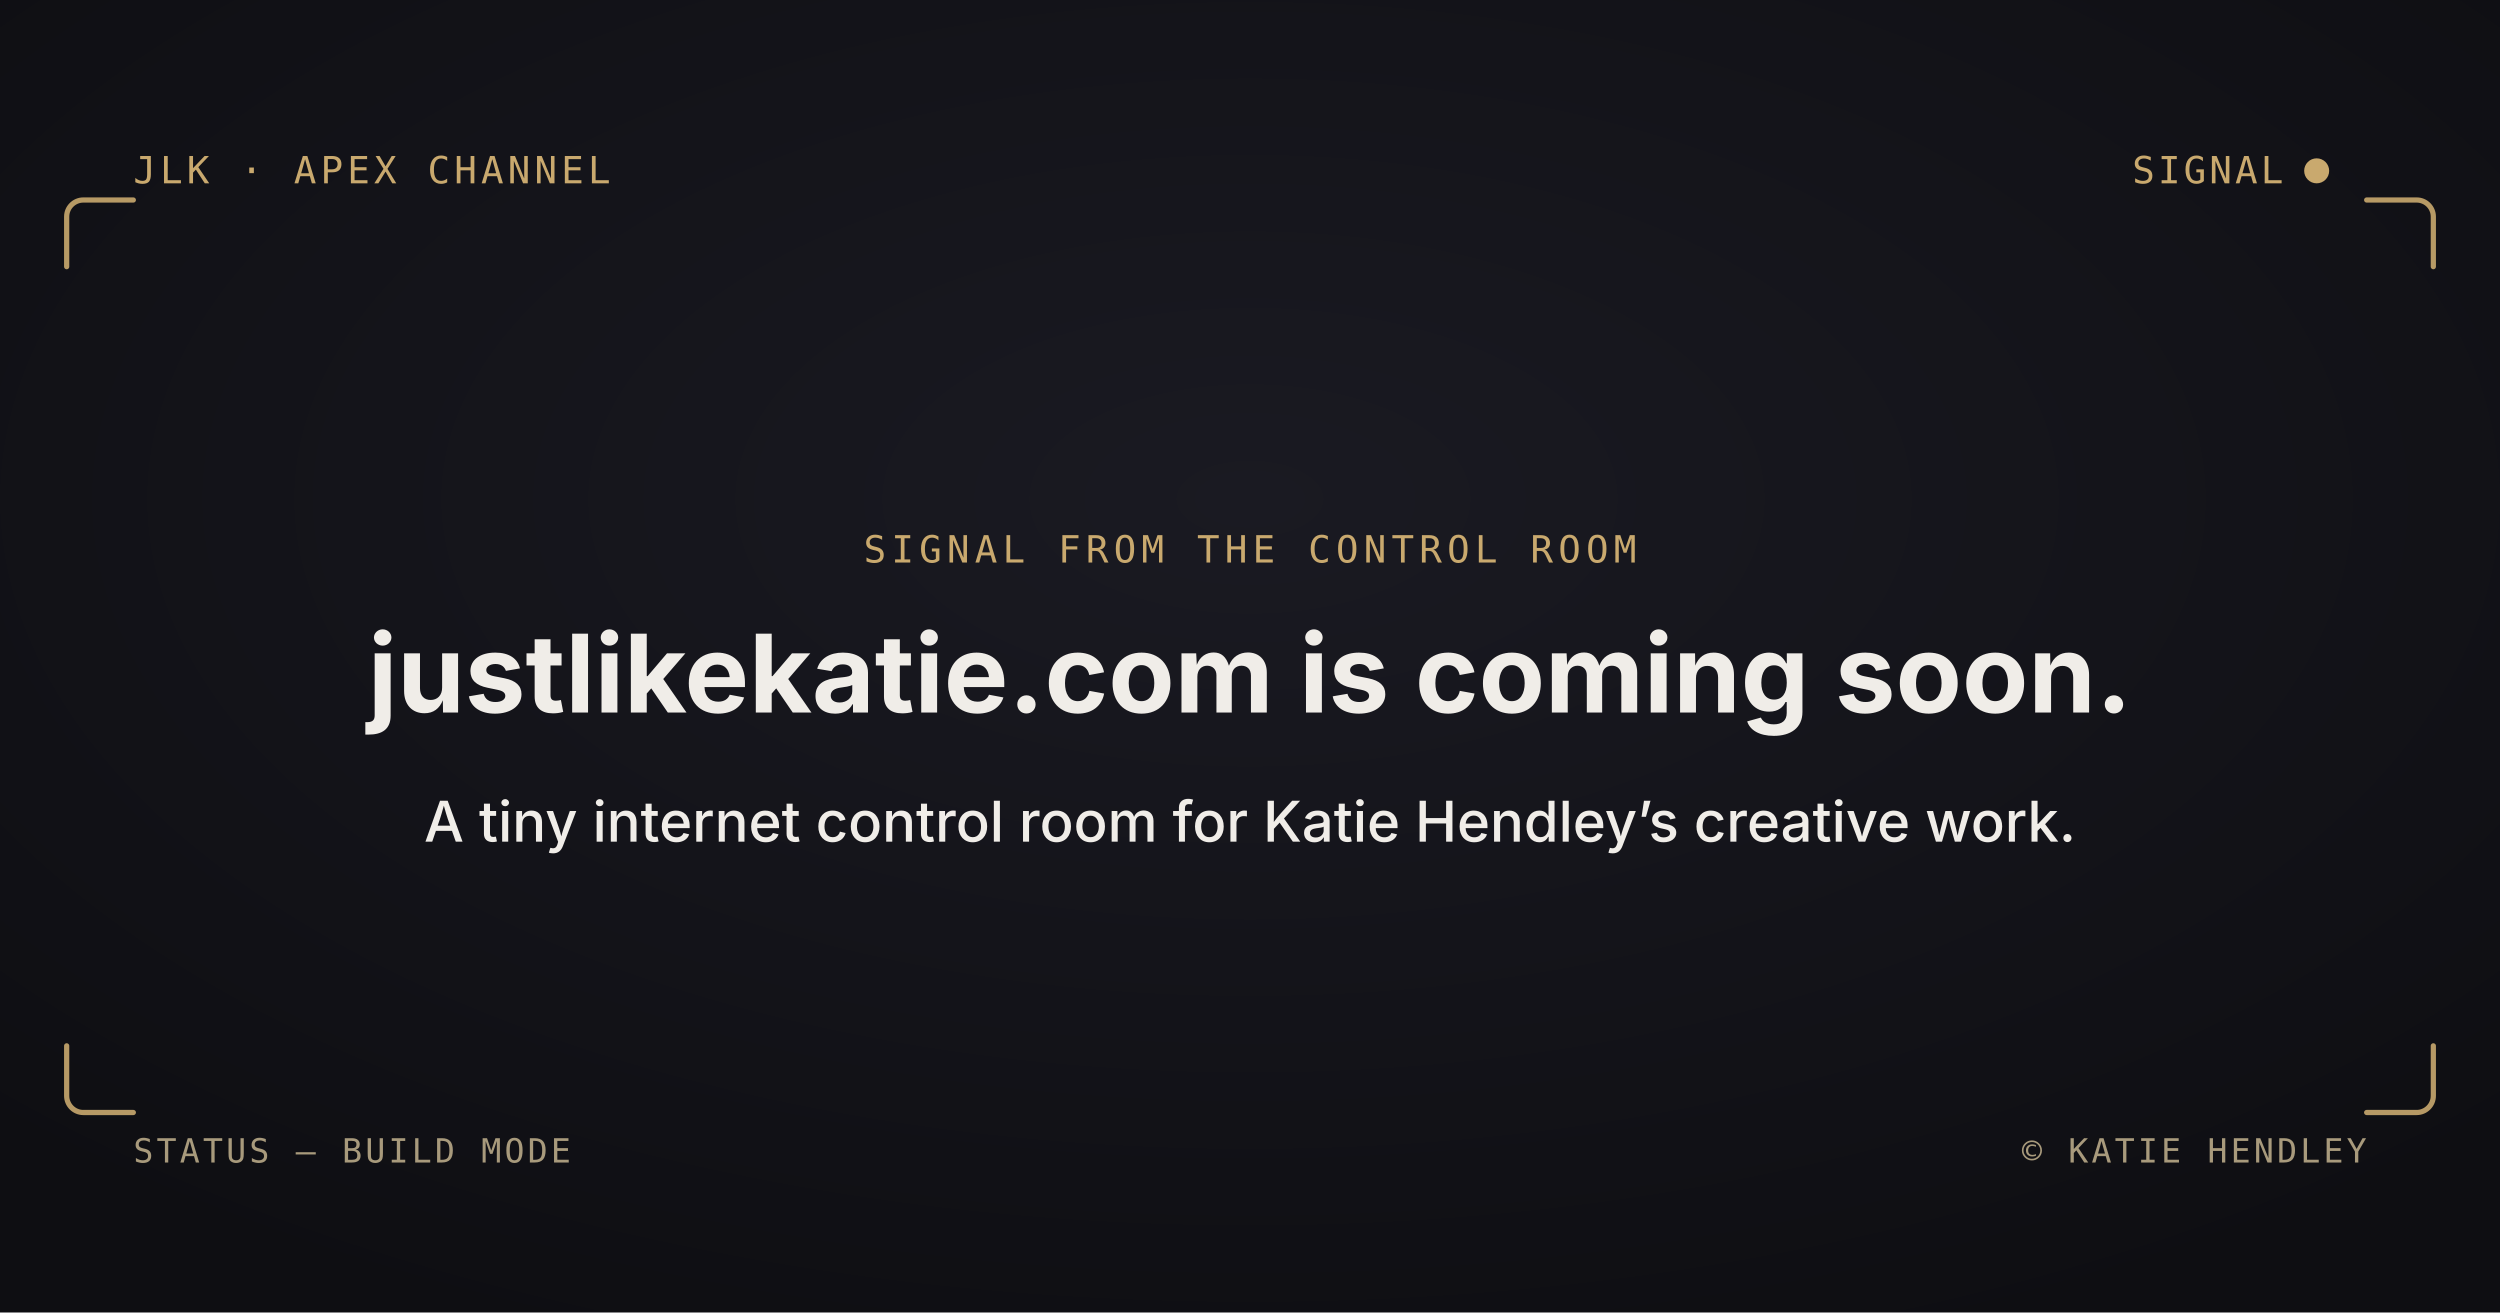
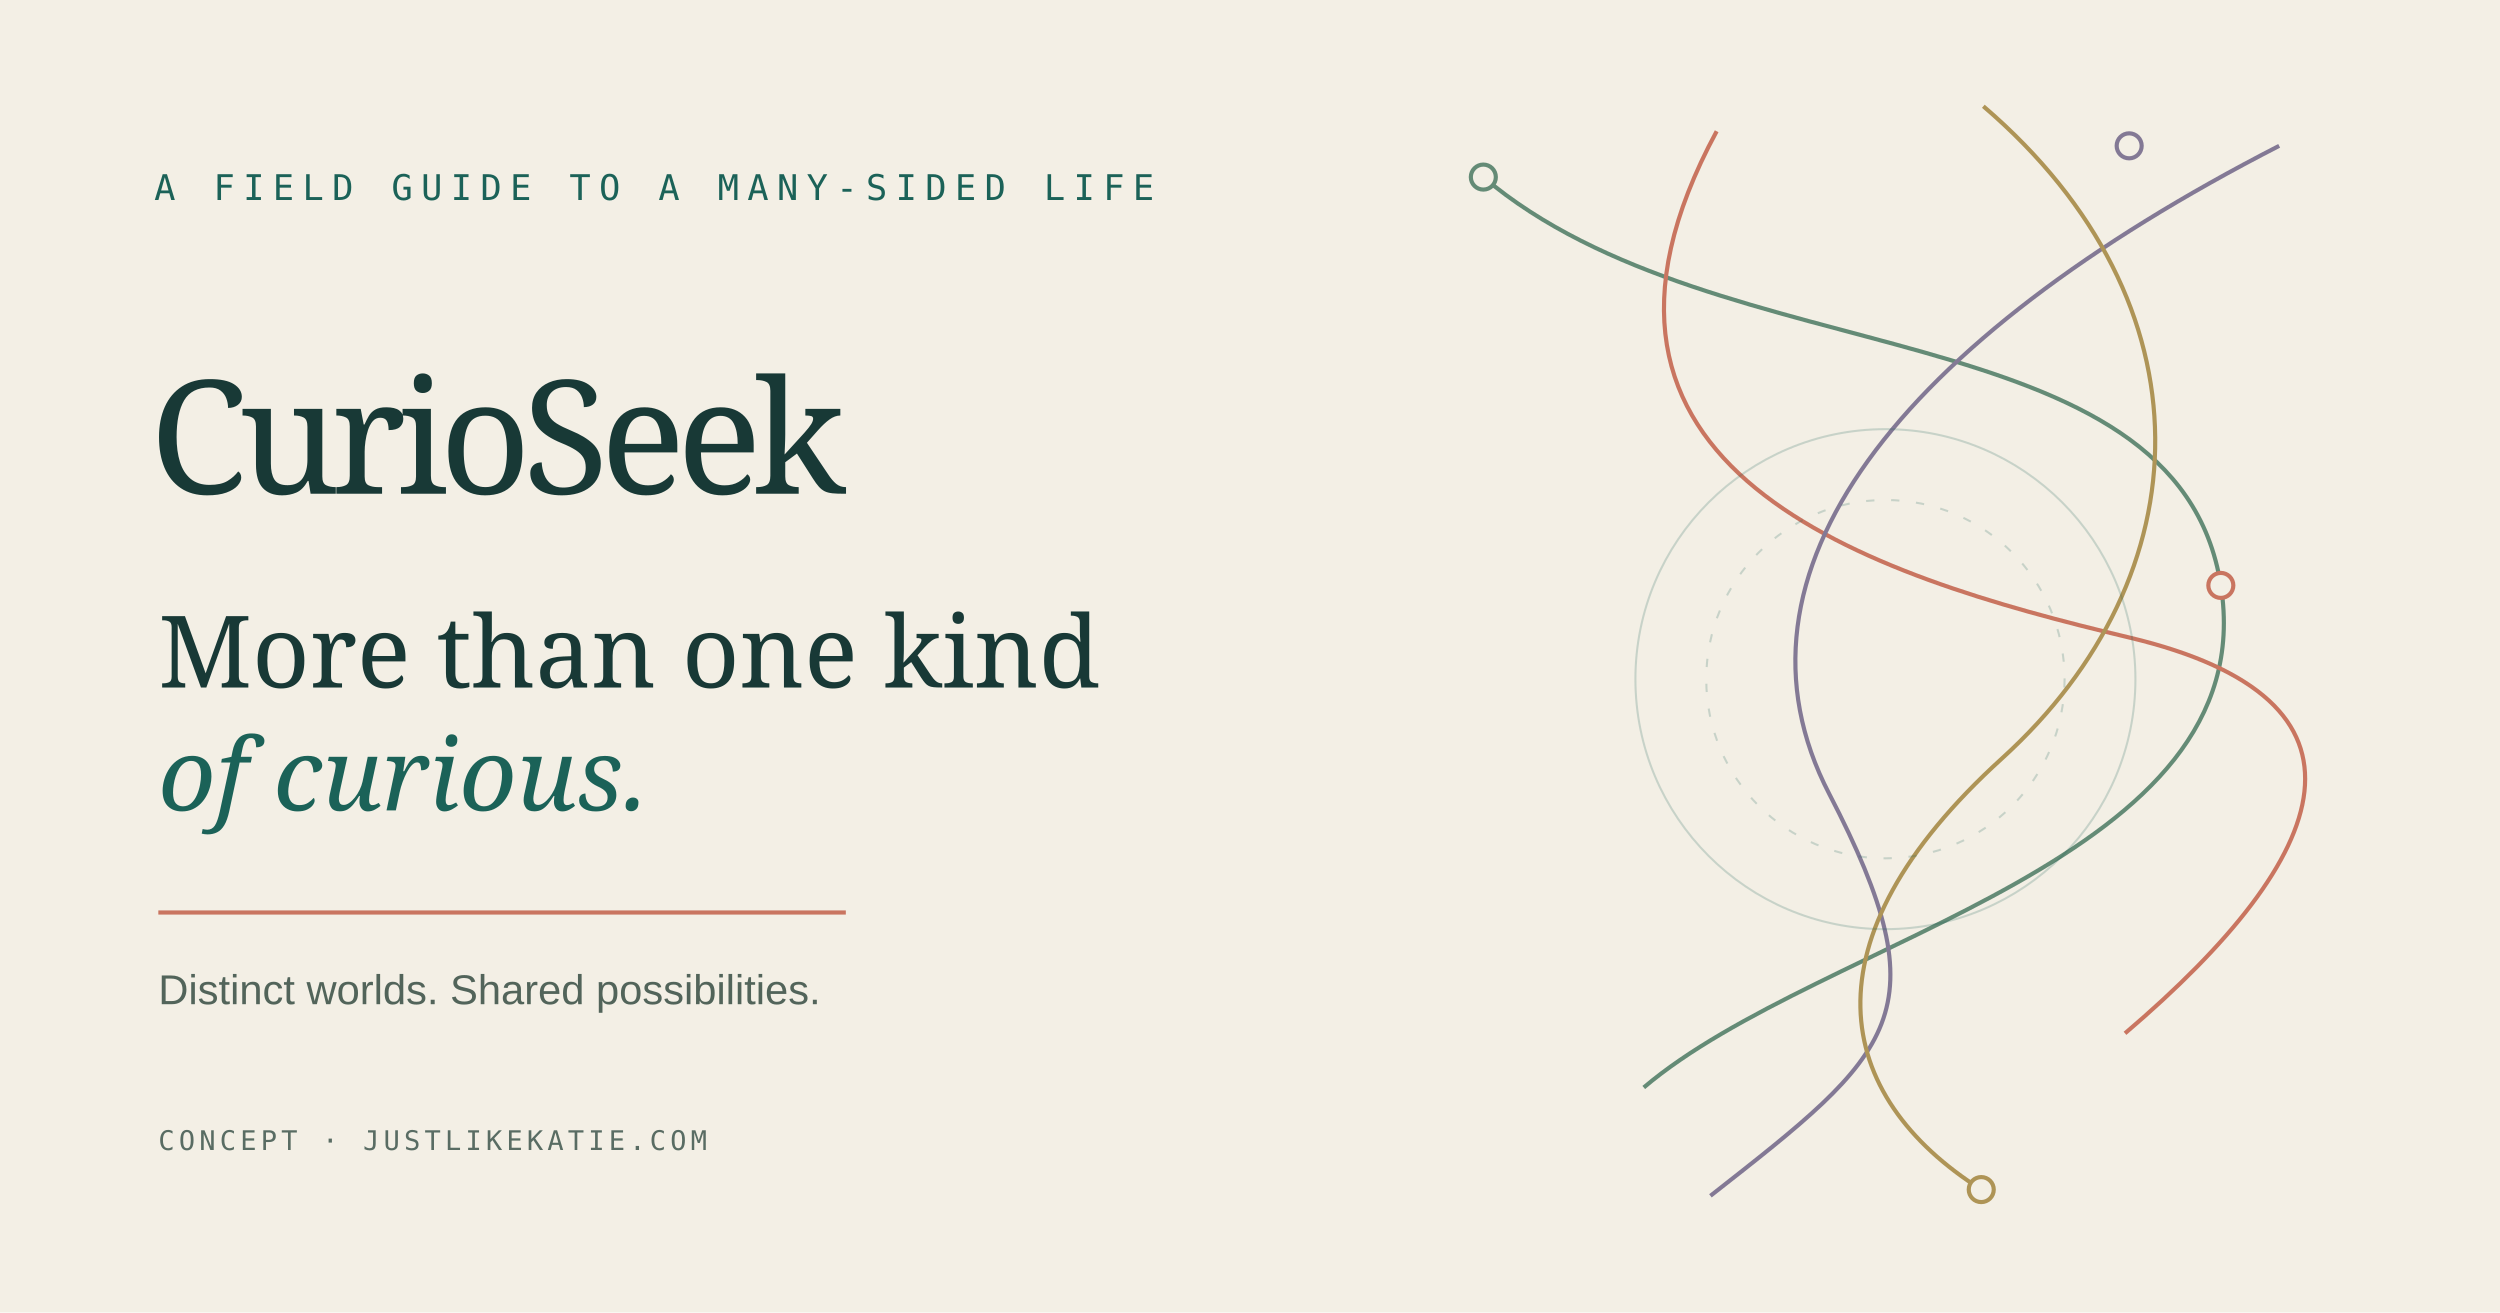
<svg xmlns="http://www.w3.org/2000/svg" width="1200" height="630" viewBox="0 0 1200 630">
-   <defs>
-     <radialGradient id="wash" cx="50%" cy="38%" r="70%">
-       <stop offset="0%" stop-color="#1a1a22" />
-       <stop offset="100%" stop-color="#0e0e12" />
-     </radialGradient>
-   </defs>
-   <rect width="1200" height="630" fill="url(#wash)" />
-   <g fill="none" stroke="#c9a96e" stroke-width="2.5" stroke-linecap="round" opacity="0.9">
-     <path d="M64 96 H40 A8 8 0 0 0 32 104 V128" />
-     <path d="M1136 96 H1160 A8 8 0 0 1 1168 104 V128" />
-     <path d="M64 534 H40 A8 8 0 0 1 32 526 V502" />
-     <path d="M1136 534 H1160 A8 8 0 0 0 1168 526 V502" />
+   <rect width="1200" height="630" fill="#f3efe5" />
+   <path d="M712 85C825 181 1045 148 1066 281s-191 168-277 241" fill="none" stroke="#648b76" stroke-width="2" />
+   <path d="M824 63c-88 163 72 213 198 243s99 104-2 190" fill="none" stroke="#c97560" stroke-width="2" />
+   <path d="M1094 70c-183 94-271 205-216 311s31 124-57 193" fill="none" stroke="#837995" stroke-width="2" />
+   <path d="M952 51c111 95 106 225 9 313s-81 162-10 207" fill="none" stroke="#ae9456" stroke-width="2" />
+   <g fill="#f3efe5" stroke-width="2">
+     <circle cx="712" cy="85" r="6" stroke="#648b76" />
+     <circle cx="1022" cy="70" r="6" stroke="#837995" />
+     <circle cx="1066" cy="281" r="6" stroke="#c97560" />
+     <circle cx="951" cy="571" r="6" stroke="#ae9456" />
  </g>
-   <text x="64" y="88" font-family="JetBrains Mono, monospace" font-size="18" letter-spacing="2" fill="#c9a96e">JLK · APEX CHANNEL</text>
-   <circle cx="1112" cy="82" r="6" fill="#c9a96e" />
-   <text x="1096" y="88" font-family="JetBrains Mono, monospace" font-size="18" letter-spacing="1.5" fill="#c9a96e" text-anchor="end">SIGNAL</text>
-   <text x="600" y="270" font-family="JetBrains Mono, monospace" font-size="18" letter-spacing="2.5" fill="#c9a96e" text-anchor="middle">SIGNAL FROM THE CONTROL ROOM</text>
-   <text x="600" y="342" font-family="Inter, sans-serif" font-size="52" font-weight="700" fill="#f0ede8" text-anchor="middle">justlikekatie.com is coming soon.</text>
-   <text x="600" y="404" font-family="Inter, sans-serif" font-size="27" font-weight="500" fill="#f0ede8" text-anchor="middle">A tiny internet control room for Katie Hendley’s creative work.</text>
-   <text x="64" y="558" font-family="JetBrains Mono, monospace" font-size="16" letter-spacing="1.5" fill="#a89a7c">STATUS — BUILD MODE</text>
-   <text x="1136" y="558" font-family="JetBrains Mono, monospace" font-size="16" letter-spacing="1.5" fill="#a89a7c" text-anchor="end">© KATIE HENDLEY</text>
+   <circle cx="905" cy="326" r="120" fill="none" stroke="#1b6258" stroke-opacity=".2" />
+   <circle cx="905" cy="326" r="86" fill="none" stroke="#1b6258" stroke-opacity=".2" stroke-dasharray="4 8" />
+   <text x="74" y="96" fill="#1b6258" font-family="monospace" font-size="17" letter-spacing="4">A FIELD GUIDE TO A MANY-SIDED LIFE</text>
+   <text x="72" y="237" fill="#183936" font-family="Georgia,serif" font-size="76" letter-spacing="-4">CurioSeek</text>
+   <text x="76" y="330" fill="#183936" font-family="Georgia,serif" font-size="48">More than one kind</text>
+   <text x="76" y="389" fill="#1b6258" font-family="Georgia,serif" font-style="italic" font-size="48">of curious.</text>
+   <path d="M76 438h330" stroke="#c97560" stroke-width="2" />
+   <text x="76" y="482" fill="#52645a" font-family="Arial,sans-serif" font-size="20">Distinct worlds. Shared possibilities.</text>
+   <text x="76" y="552" fill="#596c63" font-family="monospace" font-size="13" letter-spacing="2">CONCEPT · JUSTLIKEKATIE.COM</text>
</svg>
